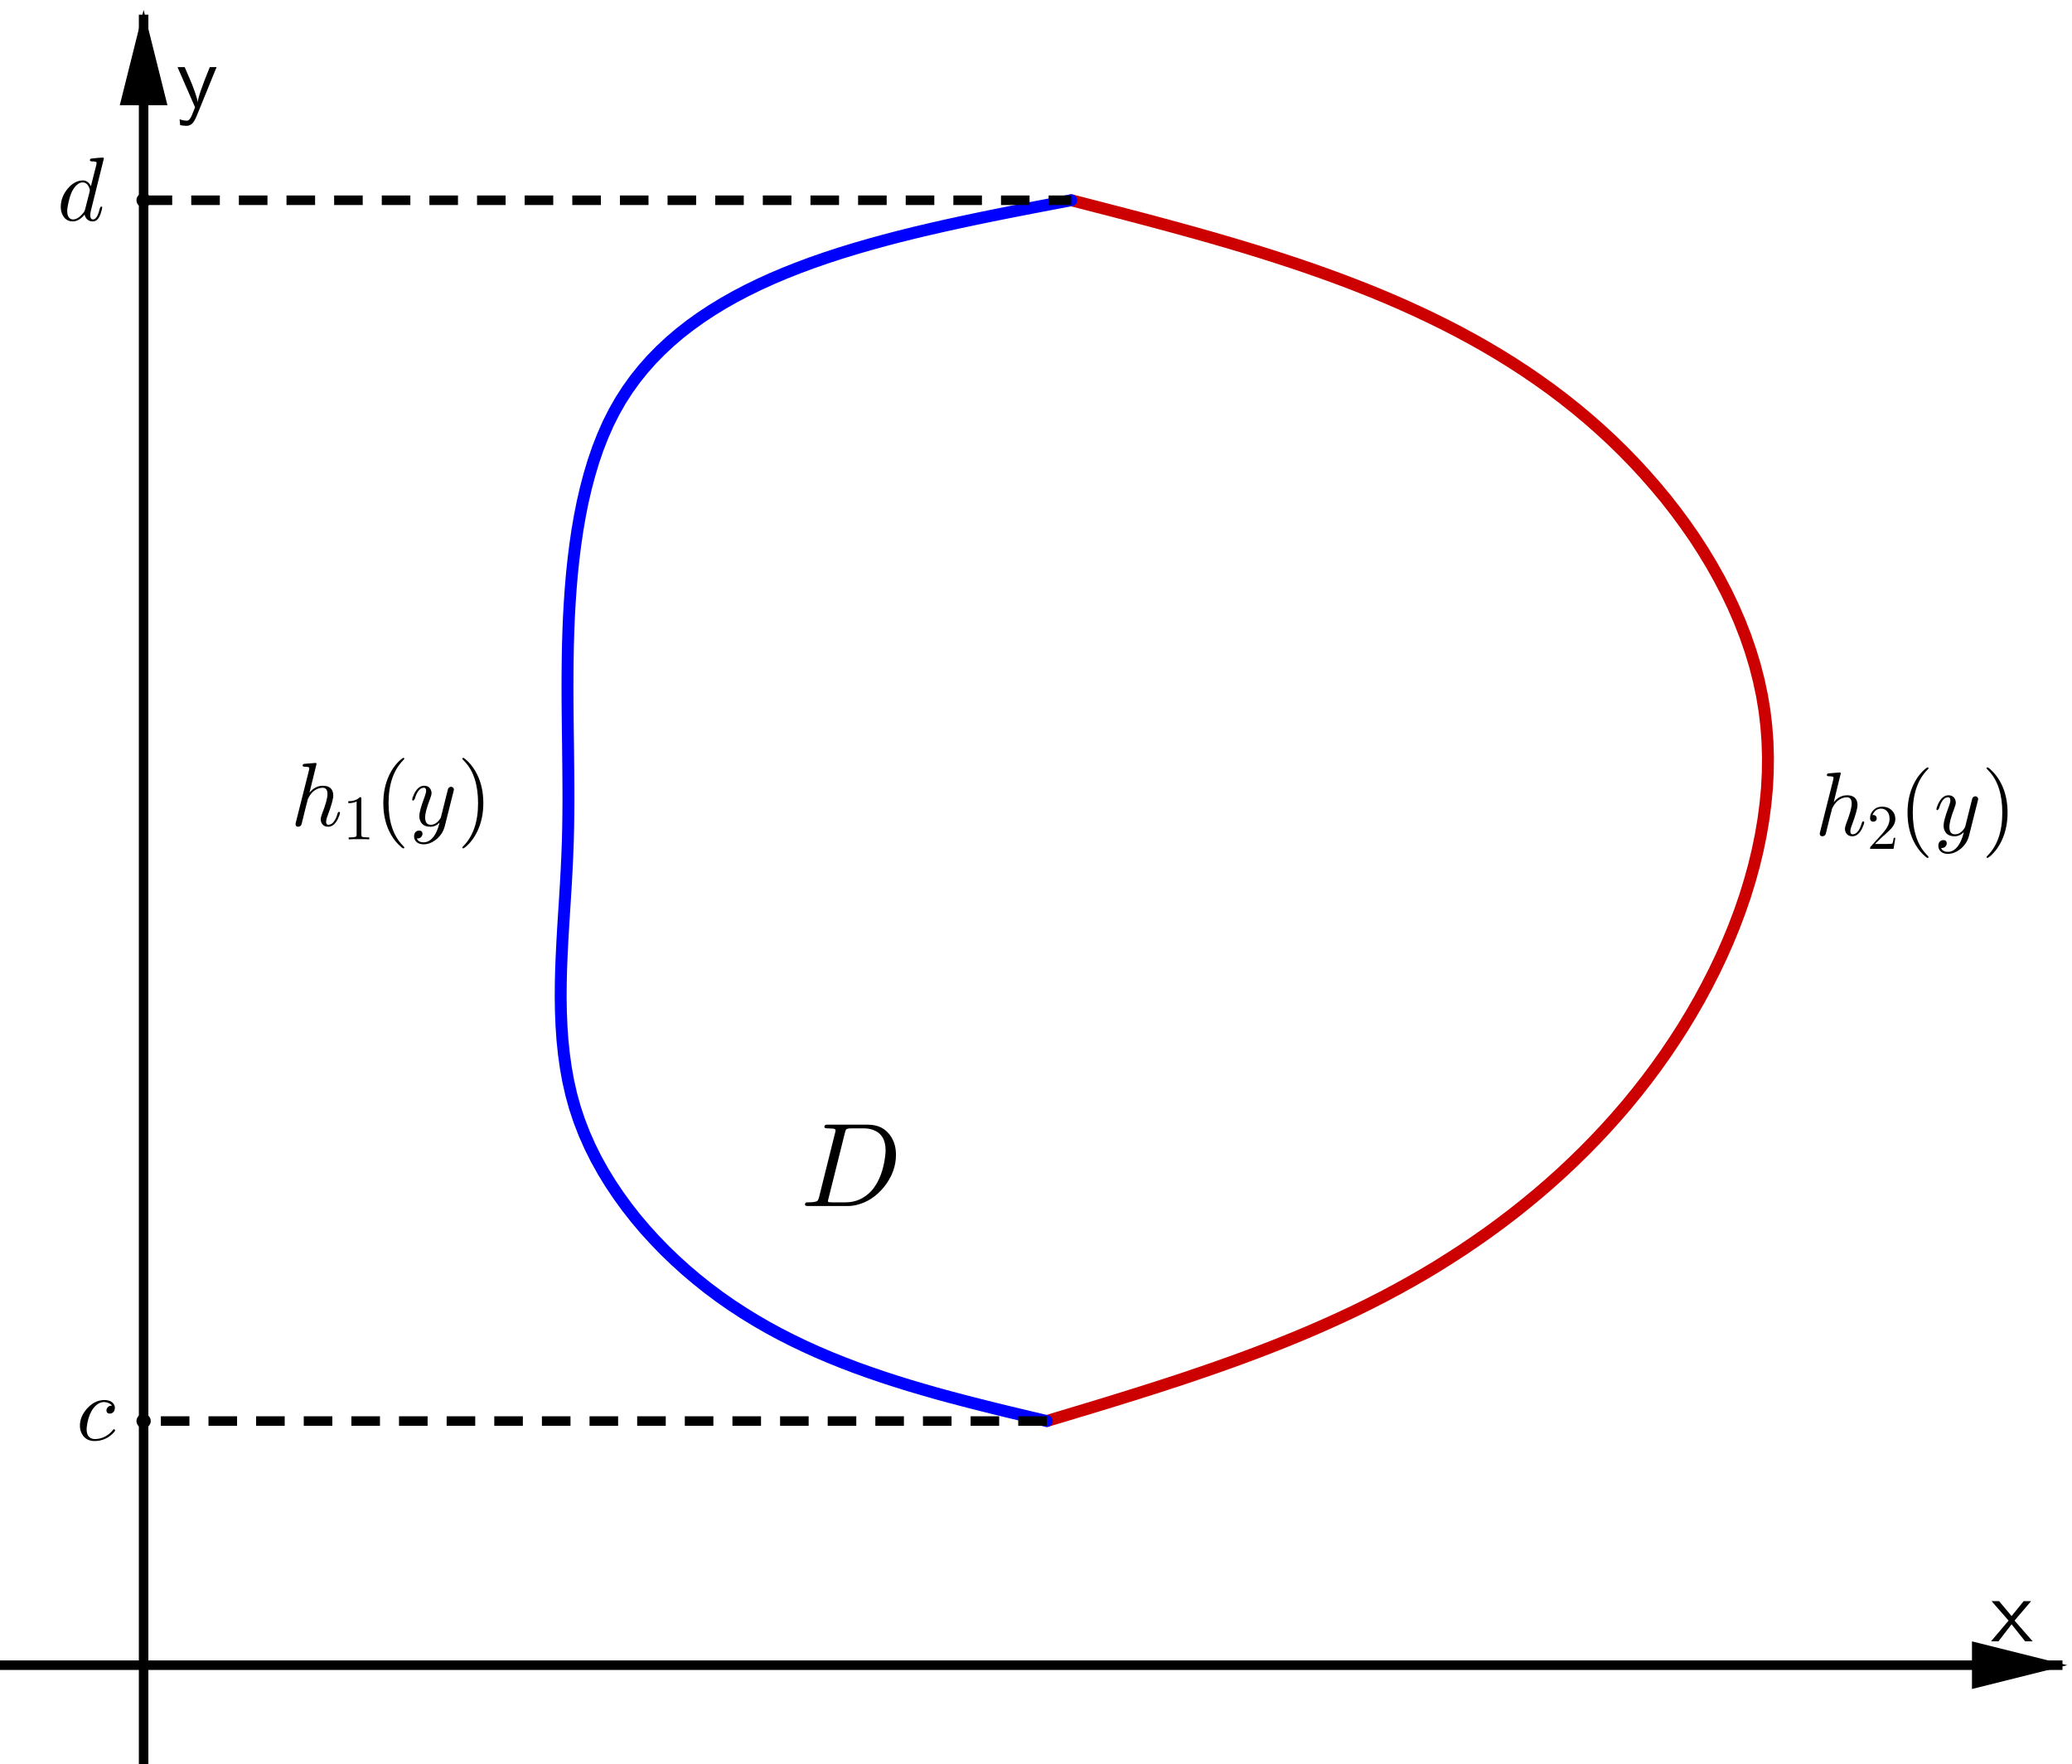
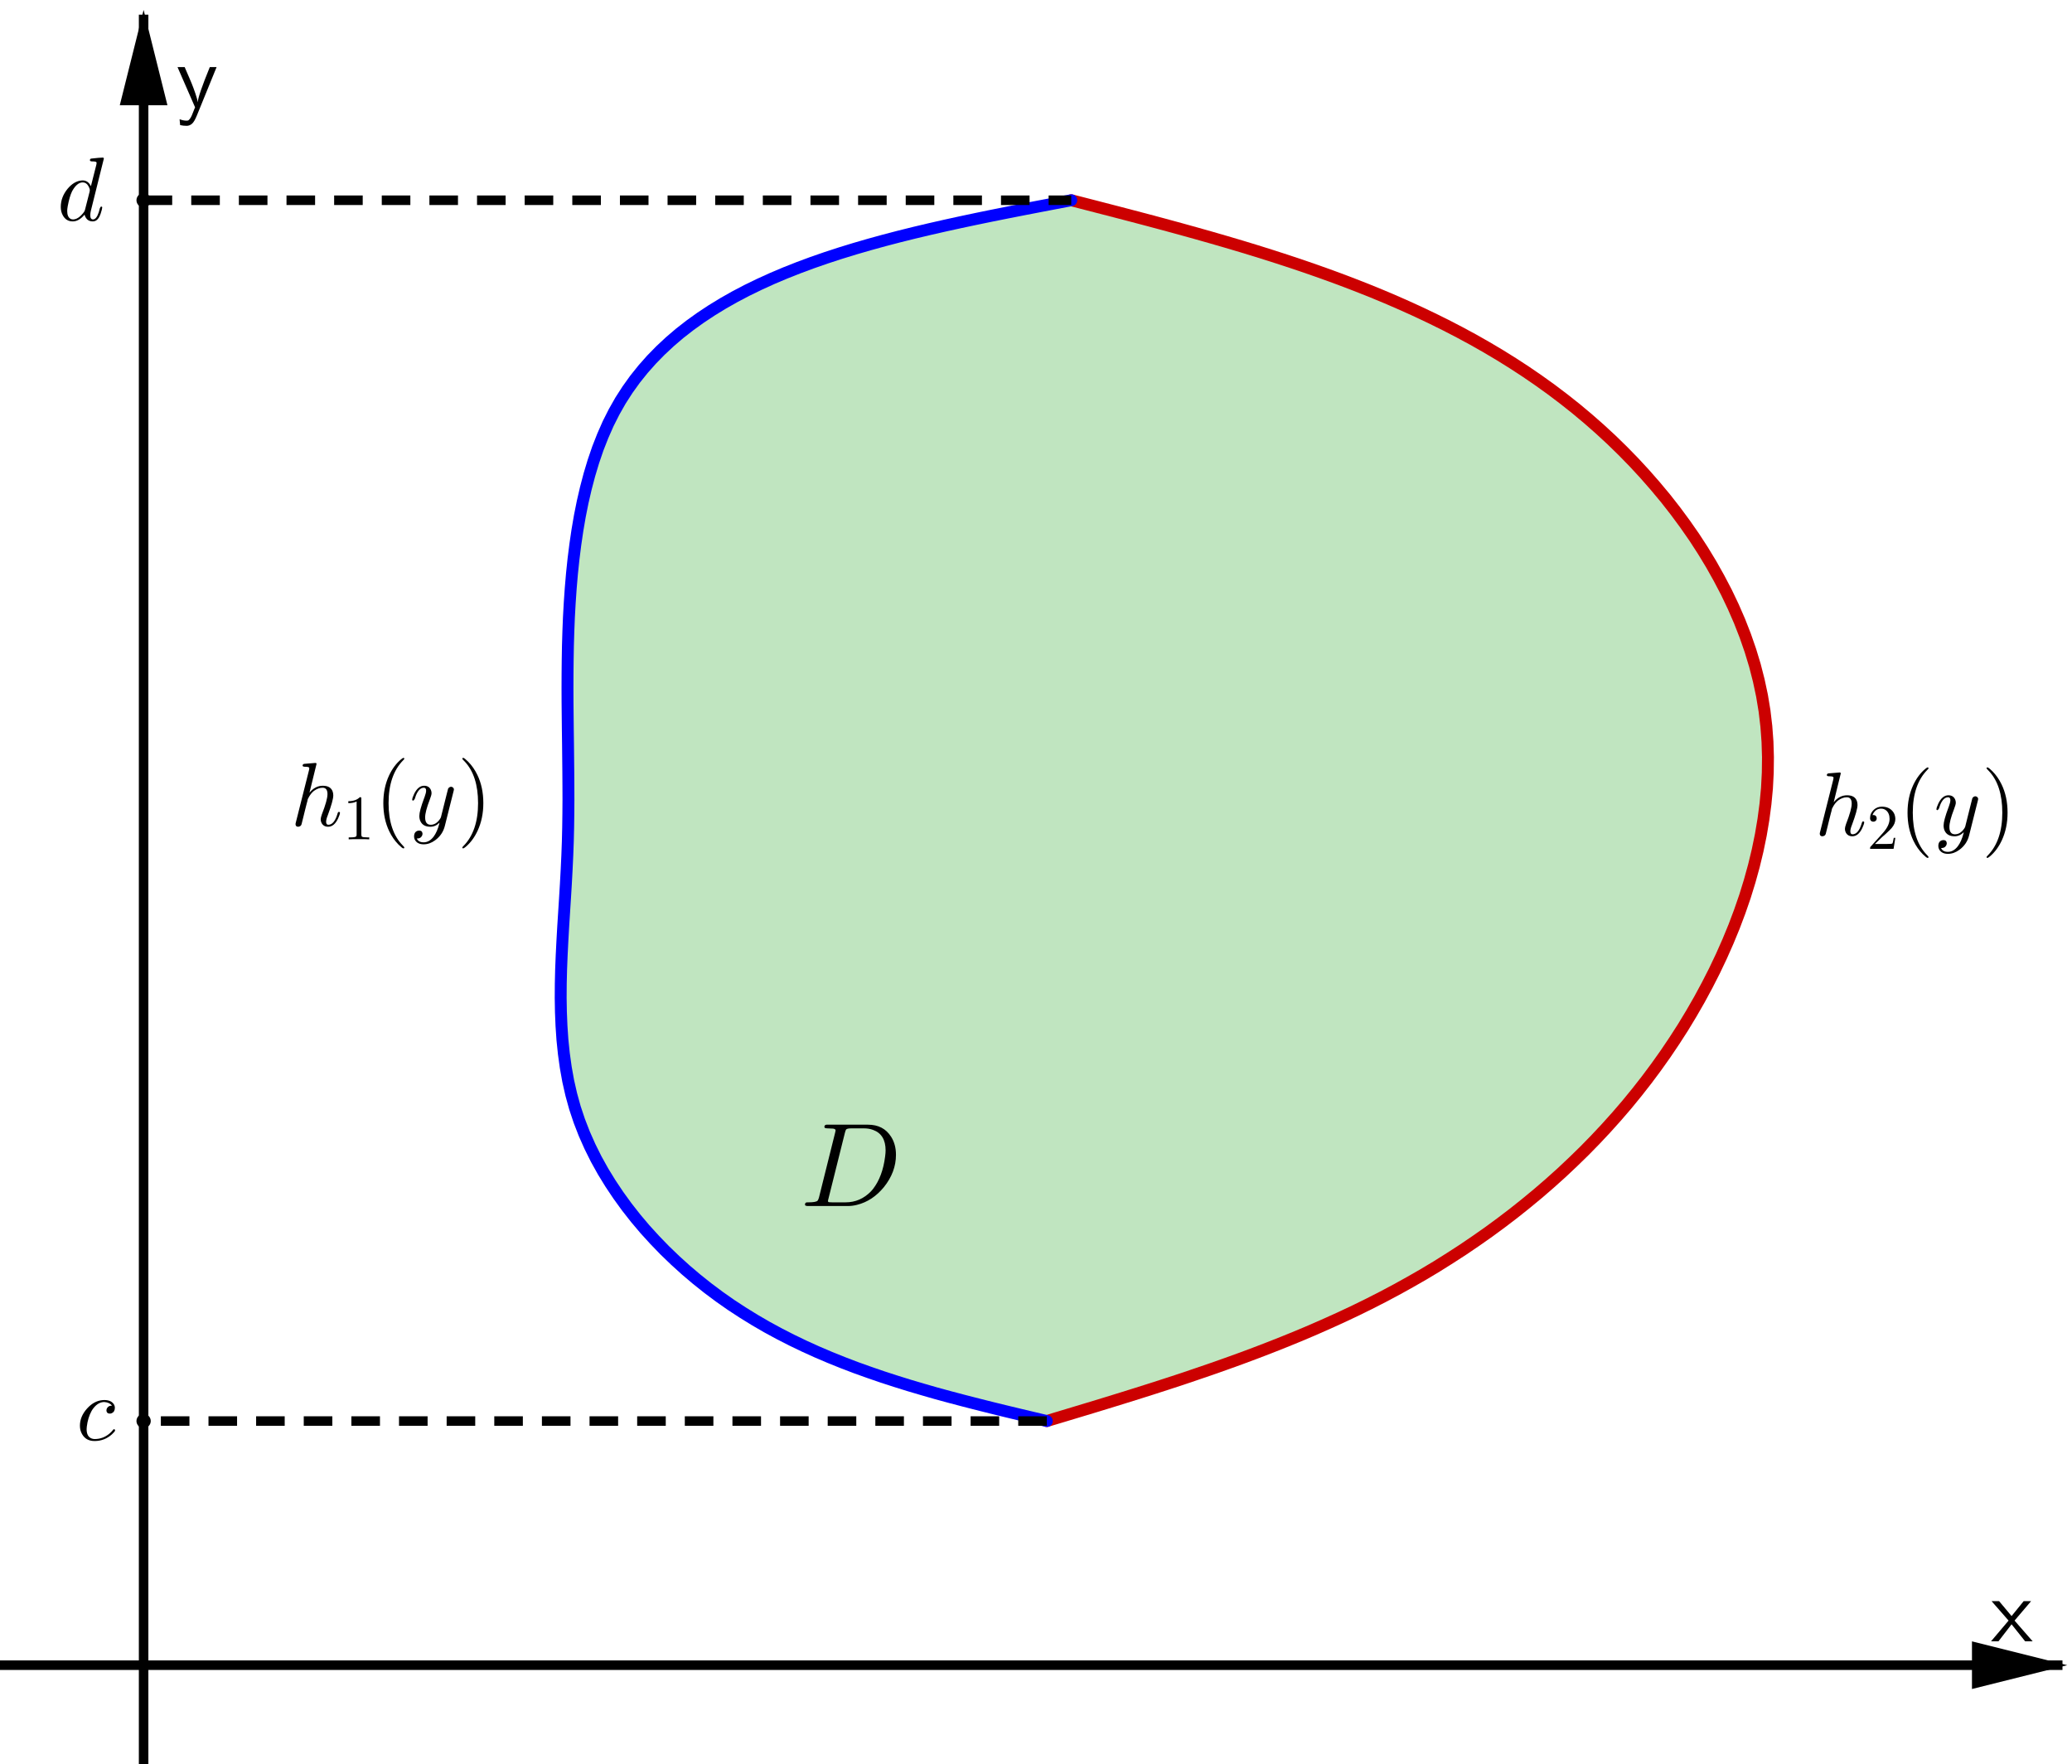
<svg xmlns="http://www.w3.org/2000/svg" version="1.1" baseProfile="full" width="8.507cm" height="7.239cm" viewBox="0 0 435 370">
  <g stroke-linejoin="miter" stroke-dashoffset="0" stroke-dasharray="none" stroke-width="1" stroke-miterlimit="10.000" stroke-linecap="square">
-     <clipPath id="clip2dcf77c3-99ee-47f6-be8d-6fdfef09f235">
+     <clipPath id="clip84303cb7-81ef-4523-a3ce-bc22c5d31ff9">
      <path d="M 0 0 L 0 371.00 L 436.00 371.00 L 436.00 0 z" />
    </clipPath>
    <g clip-path="url(#clip1)">
      <g stroke-width="2" stroke-linecap="butt" fill="none" stroke-opacity="1" stroke="#000000">
        <path d="M 30.150 3 L 30.150 371.00" />
      </g>
    </g>
-     <clipPath id="clipf48a340c-bae6-4c22-9db7-34eea12bd743">
+     <clipPath id="clipc8b247b2-fa62-4ac0-8981-412f115b535b">
      <path d="M 0 0 L 0 371.00 L 436.00 371.00 L 436.00 0 z" />
    </clipPath>
    <g clip-path="url(#clip2)">
      <g fill-opacity="1" fill-rule="evenodd" stroke="none" fill="#000000">
        <path d="M 30.150 2 L 25.150 22.000 L 35.150 22.000" />
      </g>
    </g>
    <g transform="matrix(.19, 0, 0, .19, 418.00, 344.44)">
-       <clipPath id="clip12e3d4fe-e3cd-4b8d-b693-1b4dd7114df3">
+       <clipPath id="clip83bf93f9-33b7-4fdf-a85a-b4e37988ead8">
        <path d="M -2200.0 -1812.8 L -2200.0 139.81 L 94.737 139.81 L 94.737 -1812.8 z" />
      </clipPath>
      <g clip-path="url(#clip3)">
        <g fill-opacity="1" fill-rule="nonzero" stroke="none" fill="#000000">
          <path d="M 26.000 -22.906 L 46.000 -0 L 37.703 -0 L 22.703 -18.797 L 8.203 -0 L 0 -0 L 19.406 -22.906 L .594 -44.406 L 8.906 -44.406 L 22.703 -27.906 L 36.094 -44.406 L 44.297 -44.406 L 26.000 -22.906 z" />
        </g>
      </g>
    </g>
-     <clipPath id="clip03f89084-bd2f-4be3-8756-63356dae1b71">
+     <clipPath id="clip2ea652cb-2fb2-4570-a3fe-102abda8ea1d">
      <path d="M 0 0 L 0 371.00 L 436.00 371.00 L 436.00 0 z" />
    </clipPath>
    <g clip-path="url(#clip4)">
      <g stroke-width="2" stroke-linecap="butt" fill="none" stroke-opacity="1" stroke="#000000">
        <path d="M 0 349.45 L 433.00 349.45" />
      </g>
    </g>
-     <clipPath id="clipb0a1666d-ed6b-4463-9908-e0f2d0ab9cc5">
+     <clipPath id="clipc6f35bb7-49bf-45d3-81df-1c49b0f6bf21">
      <path d="M 0 0 L 0 371.00 L 436.00 371.00 L 436.00 0 z" />
    </clipPath>
    <g clip-path="url(#clip5)">
      <g fill-opacity="1" fill-rule="evenodd" stroke="none" fill="#000000">
        <path d="M 434.00 349.45 L 414.00 344.45 L 414.00 354.45" />
      </g>
    </g>
    <g transform="matrix(.19, 0, 0, .19, 37.000, 22.436)">
-       <clipPath id="clipab542c1b-9332-437f-a66d-be9415484c26">
+       <clipPath id="clip9b072fb3-18d7-40a1-8098-4aa2e9fc366d">
        <path d="M -194.74 -118.08 L -194.74 1834.5 L 2100.0 1834.5 L 2100.0 -118.08 z" />
      </clipPath>
      <g clip-path="url(#clip6)">
        <g fill-opacity="1" fill-rule="nonzero" stroke="none" fill="#000000">
          <path d="M 44.594 -44.406 L 22.797 9.094 Q 20.000 16.000 17.352 18.250 Q 14.703 20.500 11.500 20.500 Q 7.797 20.500 4.297 19.703 L 3.703 13.203 Q 7.703 14.797 11.500 14.797 Q 12.500 14.797 13.102 14.602 Q 13.703 14.406 14.852 13.055 Q 16.000 11.703 17.203 9 Q 18.094 7 20.797 -0 L 1.406 -44.406 L 9.297 -44.406 L 14.703 -31.906 Q 15.500 -30.094 17.148 -26.094 Q 18.797 -22.094 21.102 -15.398 Q 23.406 -8.703 23.703 -5.703 L 23.797 -5.703 Q 24.094 -12.594 37.094 -44.406 L 44.594 -44.406 z" />
        </g>
      </g>
    </g>
    <g id="misc">
</g>
    <g id="layer0">
-       <clipPath id="clip43df3b6e-c5d7-47ea-9bcd-3c8c19ebdb12">
+       <clipPath id="clip8a6ac76c-3138-4179-a1df-608175cfe1ef">
        <path d="M 0 0 L 0 371.00 L 436.00 371.00 L 436.00 0 z" />
      </clipPath>
      <g clip-path="url(#clip7)">
+         <g fill-opacity=".247" fill-rule="evenodd" stroke="none" fill="#009900">
+           <path d="M 219.77 298.20 L 219.77 298.20 L 239.91 292.04 L 259.79 285.34 L 279.15 277.53 L 297.71 268.07 L 315.19 256.56 L 331.19 242.91 L 345.30 227.10 L 357.11 209.13 L 365.91 189.36 L 370.65 168.65 L 370.25 147.86 L 364.15 127.85 L 353.37 109.37 L 339.25 93.147 L 323.03 79.786 L 305.26 69.058 L 286.25 60.437 L 266.32 53.397 L 245.76 47.410 L 224.90 41.950 L 224.90 41.950 L 224.90 41.950 L 203.60 46.145 L 183.13 51.064 L 164.33 57.434 L 148.00 65.977 L 135.00 77.421 L 126.12 92.459 L 121.32 110.65 L 119.41 130.08 L 119.17 149.08 L 119.34 167.75 L 118.73 186.65 L 117.74 205.80 L 118.87 224.55 L 124.63 242.18 L 135.40 257.94 L 149.59 271.05 L 165.69 280.96 L 183.03 288.19 L 201.20 293.64 L 219.77 298.20 L 219.77 298.20 z" />
+         </g>
+       </g>
+       <clipPath id="clip15f6761e-6d87-44bc-9673-9115da42b7dd">
+         <path d="M 0 0 L 0 371.00 L 436.00 371.00 L 436.00 0 z" />
+       </clipPath>
+       <g clip-path="url(#clip8)">
        <g fill-opacity="1" fill-rule="nonzero" stroke="none" fill="#000000">
          <path d="M 31.150 41.950 C 31.150 42.502 30.702 42.950 30.150 42.950 C 29.598 42.950 29.150 42.502 29.150 41.950 C 29.150 41.398 29.598 40.950 30.150 40.950 C 30.702 40.950 31.150 41.398 31.150 41.950 z" />
        </g>
      </g>
-       <clipPath id="clipfe1ab588-69fb-47c4-be3d-5d78e5acf45d">
-         <path d="M 0 0 L 0 371.00 L 436.00 371.00 L 436.00 0 z" />
-       </clipPath>
-       <g clip-path="url(#clip8)">
+       <clipPath id="clip9358c988-7d14-4572-9d7a-b86b32adb3bf">
+         <path d="M 0 0 L 0 371.00 L 436.00 371.00 L 436.00 0 z" />
+       </clipPath>
+       <g clip-path="url(#clip9)">
        <g stroke-linejoin="round" stroke-linecap="round" fill="none" stroke-opacity="1" stroke="#000000">
          <path d="M 31.150 41.950 C 31.150 42.502 30.702 42.950 30.150 42.950 C 29.598 42.950 29.150 42.502 29.150 41.950 C 29.150 41.398 29.598 40.950 30.150 40.950 C 30.702 40.950 31.150 41.398 31.150 41.950 z" />
        </g>
      </g>
      <g transform="matrix(.19, 0, 0, .19, 12.000, 46.186)">
-         <clipPath id="clip6425a5e0-3f93-4b17-8638-827b1ffefca8">
+         <clipPath id="clipcff2821f-a141-4824-bc6d-e8c79d6b6d1c">
          <path d="M -63.158 -243.08 L -63.158 1709.5 L 2231.6 1709.5 L 2231.6 -243.08 z" />
        </clipPath>
-         <g clip-path="url(#clip9)">
+         <g clip-path="url(#clip10)">
          <g fill-opacity="1" fill-rule="nonzero" stroke="none" fill="#000000">
            <path d="M 51.594 -68.297 L 37.203 -10.500 Q 36.594 -8 36.594 -5.703 Q 36.594 -1.094 39.594 -1.094 Q 43.406 -1.094 46.000 -9.094 Q 46.500 -10.797 47.203 -13.500 Q 48.000 -15.203 48.594 -15.297 Q 49.797 -15.297 49.797 -14.297 Q 49.797 -12.797 48.000 -7.297 Q 47.406 -5.594 46.797 -4.406 Q 44.000 1.094 39.406 1.094 Q 33.797 1.094 31.297 -3.703 Q 30.594 -4.906 30.297 -6.406 Q 24.000 1.094 17.297 1.094 Q 9.797 1.094 6.203 -5.703 Q 4 -9.703 4 -14.906 Q 4 -25.703 11.500 -34.906 Q 18.500 -43.297 26.703 -44.094 Q 27.406 -44.203 28.094 -44.203 Q 34.203 -44.203 37.297 -37.797 L 43.297 -61.500 L 43.594 -63.500 Q 43.594 -64.594 42.203 -64.906 Q 41.000 -65.203 38.594 -65.203 Q 36.406 -65.203 36.203 -66.406 Q 36.203 -68.094 37.594 -68.297 Q 47.000 -69.406 50.297 -69.406 Q 51.594 -69.406 51.594 -68.297 z M 30.797 -11.906 L 30.797 -11.906 L 35.797 -31.500 Q 36.094 -33.000 36.094 -33.203 Q 36.094 -35.297 34.297 -38.297 Q 32.094 -42.000 28.203 -42.000 Q 23.000 -42.000 18.297 -35.203 Q 17.406 -33.906 16.594 -32.406 Q 13.703 -26.594 11.703 -15.906 Q 11.094 -12.500 11.094 -10.500 Q 11.094 -3.703 14.906 -1.703 Q 16.000 -1.094 17.500 -1.094 Q 23.094 -1.094 28.797 -8.203 Q 30.203 -9.797 30.703 -11.500 L 30.703 -11.594 Q 30.797 -11.797 30.797 -11.906 z" />
          </g>
        </g>
      </g>
-       <clipPath id="clipff371758-08bd-4ff9-bac2-89e99aba4510">
-         <path d="M 0 0 L 0 371.00 L 436.00 371.00 L 436.00 0 z" />
-       </clipPath>
-       <g clip-path="url(#clip10)">
+       <clipPath id="clip85ec970c-8569-4b40-af7b-d1850f3d9547">
+         <path d="M 0 0 L 0 371.00 L 436.00 371.00 L 436.00 0 z" />
+       </clipPath>
+       <g clip-path="url(#clip11)">
        <g fill-opacity="1" fill-rule="nonzero" stroke="none" fill="#000000">
          <path d="M 31.150 298.20 C 31.150 298.75 30.702 299.20 30.150 299.20 C 29.598 299.20 29.150 298.75 29.150 298.20 C 29.150 297.65 29.598 297.20 30.150 297.20 C 30.702 297.20 31.150 297.65 31.150 298.20 z" />
        </g>
      </g>
-       <clipPath id="clip8b9ee47f-5571-48ee-9ed9-34be7ed06fc7">
-         <path d="M 0 0 L 0 371.00 L 436.00 371.00 L 436.00 0 z" />
-       </clipPath>
-       <g clip-path="url(#clip11)">
+       <clipPath id="clip9a7d5d91-10b4-4c24-a533-2822f1590943">
+         <path d="M 0 0 L 0 371.00 L 436.00 371.00 L 436.00 0 z" />
+       </clipPath>
+       <g clip-path="url(#clip12)">
        <g stroke-linejoin="round" stroke-linecap="round" fill="none" stroke-opacity="1" stroke="#000000">
          <path d="M 31.150 298.20 C 31.150 298.75 30.702 299.20 30.150 299.20 C 29.598 299.20 29.150 298.75 29.150 298.20 C 29.150 297.65 29.598 297.20 30.150 297.20 C 30.702 297.20 31.150 297.65 31.150 298.20 z" />
        </g>
      </g>
      <g transform="matrix(.19, 0, 0, .19, 16.000, 302.19)">
-         <clipPath id="clipab6eff4f-3764-48f7-a915-884b9fa803ca">
+         <clipPath id="clip91ff6bb2-c334-4721-a6a3-c7fe479fc458">
          <path d="M -84.211 -1590.5 L -84.211 362.16 L 2210.5 362.16 L 2210.5 -1590.5 z" />
        </clipPath>
-         <g clip-path="url(#clip12)">
+         <g clip-path="url(#clip13)">
          <g fill-opacity="1" fill-rule="nonzero" stroke="none" fill="#000000">
            <path d="M 39.594 -38.000 L 39.594 -38.000 Q 36.797 -41.594 31.000 -42.000 Q 24.500 -42.000 19.203 -35.406 Q 17.906 -33.797 16.906 -32.000 Q 12.906 -24.703 11.703 -14.797 Q 11.500 -13.203 11.500 -12.000 Q 11.500 -3.797 17.094 -1.703 Q 18.500 -1.094 20.500 -1.094 Q 29.500 -1.094 36.703 -7.094 Q 38.797 -8.797 40.500 -11.000 Q 41.203 -12.000 41.797 -12.000 Q 42.703 -12.000 43.000 -10.703 Q 43.000 -9.594 39.594 -6.406 Q 31.297 1.094 20.297 1.094 Q 10.797 1.094 6.5 -6.5 Q 4.094 -10.594 4.094 -15.797 Q 4.094 -26.000 11.906 -34.703 Q 19.594 -43.297 29.094 -44.094 Q 30.000 -44.203 30.906 -44.203 Q 38.594 -44.203 41.594 -39.500 Q 42.703 -37.703 42.703 -35.594 Q 42.703 -31.203 39.203 -29.594 Q 38.203 -29.203 37.094 -29.203 Q 34.094 -29.203 33.500 -31.797 Q 33.406 -32.203 33.406 -32.703 Q 33.406 -34.906 35.203 -36.594 Q 36.594 -38.000 39.594 -38.000 z" />
          </g>
        </g>
      </g>
    </g>
    <g id="layer2">
-       <clipPath id="clipbf44c418-8a69-4760-9093-a5813a5cbddb">
-         <path d="M 0 0 L 0 371.00 L 436.00 371.00 L 436.00 0 z" />
-       </clipPath>
-       <g clip-path="url(#clip13)">
+       <clipPath id="clip93c8ba2f-0f07-44fb-b779-d2c1203abd8a">
+         <path d="M 0 0 L 0 371.00 L 436.00 371.00 L 436.00 0 z" />
+       </clipPath>
+       <g clip-path="url(#clip14)">
        <g stroke-linejoin="round" stroke-width="2.5" stroke-linecap="round" fill="none" stroke-opacity="1" stroke="#cc0000">
          <path d="M 224.90 41.950 L 228.17 42.790 L 231.43 43.632 L 234.70 44.477 L 237.96 45.329 L 241.22 46.189 L 244.47 47.059 L 247.71 47.941 L 250.94 48.837 L 254.17 49.749 L 257.38 50.679 L 260.59 51.629 L 263.78 52.602 L 266.95 53.598 L 270.11 54.621 L 273.26 55.672 L 276.38 56.752 L 279.49 57.865 L 282.58 59.013 L 285.64 60.196 L 288.69 61.418 L 291.71 62.679 L 294.70 63.983 L 297.67 65.331 L 300.61 66.726 L 303.53 68.168 L 306.41 69.661 L 309.27 71.206 L 312.09 72.806 L 314.88 74.461 L 317.63 76.175 L 320.35 77.949 L 323.03 79.786 L 325.68 81.687 L 328.28 83.654 L 330.85 85.689 L 333.37 87.795 L 335.85 89.973 L 338.29 92.225 L 340.68 94.552 L 343.02 96.950 L 345.30 99.416 L 347.52 101.95 L 349.68 104.54 L 351.76 107.20 L 353.76 109.91 L 355.69 112.68 L 357.52 115.50 L 359.26 118.37 L 360.90 121.29 L 362.45 124.25 L 363.88 127.25 L 365.20 130.28 L 366.40 133.35 L 367.48 136.46 L 368.43 139.59 L 369.24 142.75 L 369.92 145.94 L 370.45 149.15 L 370.83 152.37 L 371.07 155.61 L 371.17 158.86 L 371.13 162.12 L 370.96 165.38 L 370.65 168.65 L 370.22 171.91 L 369.67 175.17 L 369.00 178.42 L 368.22 181.66 L 367.33 184.88 L 366.34 188.09 L 365.24 191.27 L 364.05 194.43 L 362.76 197.56 L 361.39 200.65 L 359.93 203.72 L 358.39 206.74 L 356.78 209.72 L 355.09 212.66 L 353.34 215.55 L 351.52 218.38 L 349.64 221.17 L 347.70 223.90 L 345.71 226.57 L 343.65 229.20 L 341.55 231.77 L 339.39 234.28 L 337.17 236.75 L 334.91 239.16 L 332.60 241.52 L 330.24 243.82 L 327.84 246.08 L 325.39 248.28 L 322.90 250.43 L 320.37 252.52 L 317.80 254.57 L 315.19 256.56 L 312.55 258.50 L 309.87 260.38 L 307.16 262.22 L 304.41 264.00 L 301.64 265.74 L 298.84 267.42 L 296.01 269.04 L 293.16 270.62 L 290.28 272.15 L 287.38 273.63 L 284.46 275.06 L 281.51 276.45 L 278.55 277.79 L 275.57 279.10 L 272.57 280.37 L 269.55 281.60 L 266.52 282.80 L 263.47 283.97 L 260.41 285.11 L 257.33 286.22 L 254.24 287.31 L 251.14 288.37 L 248.04 289.42 L 244.92 290.44 L 241.79 291.45 L 238.66 292.44 L 235.52 293.42 L 232.38 294.39 L 229.23 295.35 L 226.08 296.30 L 222.93 297.25 L 219.77 298.20" />
        </g>
      </g>
-       <clipPath id="clip0975a2dc-7310-4ade-a887-ce7184d4a990">
-         <path d="M 0 0 L 0 371.00 L 436.00 371.00 L 436.00 0 z" />
-       </clipPath>
-       <g clip-path="url(#clip14)">
+       <clipPath id="clip27925785-aac4-46b3-a932-00d4b1c9c6b3">
+         <path d="M 0 0 L 0 371.00 L 436.00 371.00 L 436.00 0 z" />
+       </clipPath>
+       <g clip-path="url(#clip15)">
        <g stroke-linejoin="round" stroke-width="2.5" stroke-linecap="round" fill="none" stroke-opacity="1" stroke="#0000ff">
          <path d="M 219.77 298.20 L 216.86 297.51 L 213.95 296.82 L 211.04 296.12 L 208.14 295.41 L 205.24 294.68 L 202.35 293.94 L 199.47 293.18 L 196.60 292.40 L 193.75 291.58 L 190.90 290.74 L 188.08 289.86 L 185.27 288.95 L 182.48 287.99 L 179.71 287.00 L 176.96 285.95 L 174.23 284.85 L 171.53 283.70 L 168.86 282.49 L 166.22 281.22 L 163.60 279.88 L 161.02 278.48 L 158.47 277.00 L 155.96 275.45 L 153.48 273.83 L 151.04 272.12 L 148.63 270.32 L 146.28 268.45 L 143.97 266.49 L 141.73 264.46 L 139.55 262.36 L 137.44 260.18 L 135.40 257.94 L 133.45 255.63 L 131.59 253.26 L 129.83 250.83 L 128.17 248.35 L 126.61 245.81 L 125.17 243.22 L 123.86 240.59 L 122.67 237.91 L 121.62 235.20 L 120.70 232.44 L 119.93 229.65 L 119.29 226.83 L 118.78 223.98 L 118.38 221.10 L 118.08 218.20 L 117.88 215.27 L 117.76 212.33 L 117.71 209.37 L 117.73 206.40 L 117.80 203.42 L 117.92 200.43 L 118.07 197.43 L 118.24 194.43 L 118.43 191.44 L 118.62 188.44 L 118.80 185.46 L 118.96 182.48 L 119.10 179.51 L 119.21 176.55 L 119.28 173.61 L 119.32 170.68 L 119.34 167.75 L 119.33 164.83 L 119.31 161.92 L 119.28 159.01 L 119.25 156.09 L 119.21 153.17 L 119.18 150.25 L 119.15 147.32 L 119.14 144.38 L 119.15 141.43 L 119.18 138.47 L 119.23 135.49 L 119.32 132.49 L 119.44 129.47 L 119.61 126.43 L 119.82 123.39 L 120.08 120.34 L 120.40 117.29 L 120.78 114.26 L 121.22 111.25 L 121.73 108.27 L 122.32 105.32 L 122.99 102.42 L 123.74 99.572 L 124.58 96.781 L 125.51 94.058 L 126.55 91.409 L 127.68 88.843 L 128.93 86.367 L 130.28 83.988 L 131.75 81.706 L 133.32 79.518 L 135.00 77.421 L 136.78 75.412 L 138.66 73.489 L 140.63 71.650 L 142.69 69.890 L 144.85 68.208 L 147.09 66.600 L 149.41 65.065 L 151.81 63.598 L 154.28 62.198 L 156.83 60.861 L 159.45 59.586 L 162.13 58.368 L 164.88 57.205 L 167.69 56.096 L 170.55 55.036 L 173.47 54.023 L 176.44 53.054 L 179.46 52.126 L 182.52 51.238 L 185.62 50.385 L 188.76 49.565 L 191.93 48.776 L 195.14 48.015 L 198.38 47.278 L 201.64 46.564 L 204.92 45.869 L 208.22 45.190 L 211.54 44.526 L 214.87 43.872 L 218.21 43.227 L 221.55 42.587 L 224.90 41.950" />
        </g>
      </g>
-       <clipPath id="clip28ab612b-fd20-48a7-8564-aa743908ffa8">
-         <path d="M 0 0 L 0 371.00 L 436.00 371.00 L 436.00 0 z" />
-       </clipPath>
-       <g clip-path="url(#clip15)">
+       <clipPath id="clip0e6ca12b-89b7-4782-b6e8-23011094f49a">
+         <path d="M 0 0 L 0 371.00 L 436.00 371.00 L 436.00 0 z" />
+       </clipPath>
+       <g clip-path="url(#clip16)">
        <g stroke-linejoin="round" stroke-dasharray="6,4" stroke-width="2" stroke-linecap="butt" fill="none" stroke-opacity="1" stroke="#000000">
          <path d="M 30.150 41.950 L 224.90 41.950" />
        </g>
      </g>
-       <clipPath id="clip7fddf317-3b77-4d2f-aec7-60792b7ef0b3">
-         <path d="M 0 0 L 0 371.00 L 436.00 371.00 L 436.00 0 z" />
-       </clipPath>
-       <g clip-path="url(#clip16)">
+       <clipPath id="clip89d1b0d5-21e0-4bdc-8171-b8b3dddb428c">
+         <path d="M 0 0 L 0 371.00 L 436.00 371.00 L 436.00 0 z" />
+       </clipPath>
+       <g clip-path="url(#clip17)">
        <g stroke-linejoin="round" stroke-dasharray="6,4" stroke-width="2" stroke-linecap="butt" fill="none" stroke-opacity="1" stroke="#000000">
          <path d="M 219.77 298.20 L 30.150 298.20" />
        </g>
      </g>
      <g transform="matrix(.19, 0, 0, .19, 381.00, 175.25)">
-         <clipPath id="clip666798a5-6798-4205-af2f-8c0acb4adc32">
+         <clipPath id="clip83df92bd-5a3b-47c1-a9c6-4387029c6776">
          <path d="M -2005.3 -922.37 L -2005.3 1030.3 L 289.47 1030.3 L 289.47 -922.37 z" />
        </clipPath>
-         <g clip-path="url(#clip17)">
+         <g clip-path="url(#clip18)">
          <g fill-opacity="1" fill-rule="nonzero" stroke="none" fill="#000000">
            <path d="M 28.703 -68.297 L 20.906 -36.500 Q 27.094 -44.203 35.703 -44.203 Q 44.594 -44.203 46.703 -37.297 L 46.703 -37.203 Q 47.203 -35.500 47.203 -33.500 Q 47.203 -27.906 41.094 -11.500 Q 39.297 -7.094 39.297 -4.406 Q 39.297 -1.094 41.703 -1.094 Q 47.906 -1.094 51.500 -12.094 L 51.906 -13.500 Q 52.406 -15.094 52.906 -15.203 L 52.906 -15.297 L 53.406 -15.297 Q 54.594 -15.297 54.594 -14.297 Q 54.594 -12.594 52.500 -8 Q 48.203 1.094 41.500 1.094 Q 36.406 1.094 34.203 -3.203 Q 33.297 -5 33.297 -7.094 Q 33.297 -8.906 34.594 -12.594 Q 40.797 -28.406 40.797 -35.000 Q 40.797 -42.000 35.406 -42.000 Q 30.594 -42.000 25.797 -38.500 Q 22.094 -35.594 19.297 -29.906 L 19.000 -29.297 Q 18.594 -26.906 17.906 -24.797 Q 17.406 -22.500 16.203 -18.094 L 14.000 -9.094 L 12.094 -1.5 Q 11.406 .594 9 1 Q 8.703 1.094 8.406 1.094 Q 6 1.094 5.594 -1 Q 5.5 -1.406 5.5 -1.703 Q 5.5 -2.5 5.906 -3.906 L 20.406 -61.500 L 20.703 -63.500 Q 20.703 -64.594 19.297 -64.906 L 19.297 -64.906 Q 18.094 -65.203 15.703 -65.203 Q 13.500 -65.203 13.297 -66.406 Q 13.297 -68.094 15.203 -68.406 L 27.406 -69.406 Q 28.703 -69.406 28.703 -68.297 z" />
          </g>
        </g>
      </g>
      <g transform="matrix(.133, 0, 0, .133, 391.94, 178.10)">
-         <clipPath id="clip214b249a-b500-4aa0-9253-ea86abf124ab">
+         <clipPath id="clip85ae6157-e614-4c73-a0a1-ed04f7f0bcd2">
          <path d="M -2946.9 -1339.1 L -2946.9 1450.4 L 331.25 1450.4 L 331.25 -1339.1 z" />
        </clipPath>
-         <g clip-path="url(#clip18)">
+         <g clip-path="url(#clip19)">
          <g fill-opacity="1" fill-rule="nonzero" stroke="none" fill="#000000">
            <path d="M 44.906 -17.406 L 44.906 -17.406 L 42.094 -0 L 5 -0 Q 5 -2.5 5.594 -3.203 L 6.094 -3.703 L 25.297 -25.094 Q 35.797 -36.906 35.797 -47.203 Q 35.797 -56.094 30.406 -60.703 L 30.297 -60.797 L 30.203 -60.797 Q 27.000 -63.500 22.406 -63.500 Q 15.203 -63.500 10.906 -57.297 Q 9.703 -55.500 8.906 -53.297 Q 9.203 -53.406 10.203 -53.406 Q 14.203 -53.406 15.297 -49.797 L 15.297 -49.703 Q 15.500 -49.000 15.500 -48.203 Q 15.500 -44.203 11.703 -43.094 Q 10.906 -42.906 10.297 -42.906 Q 6.594 -42.906 5.406 -46.000 Q 5 -47.094 5 -48.500 Q 5 -56.203 10.906 -61.703 Q 16.203 -66.594 23.703 -66.594 Q 34.703 -66.594 40.797 -59.203 Q 44.297 -54.906 44.797 -49.000 Q 44.906 -48.094 44.906 -47.203 Q 44.906 -39.906 39.406 -33.297 Q 36.500 -29.906 30.406 -24.297 L 24.297 -18.906 L 23.297 -18.000 L 12.703 -7.703 L 30.703 -7.703 Q 39.500 -7.703 40.203 -8.5 Q 41.203 -9.906 42.406 -17.406 L 44.906 -17.406 z" />
          </g>
        </g>
      </g>
      <g transform="matrix(.19, 0, 0, .19, 398.59, 175.25)">
-         <clipPath id="clipb2affe27-fb66-41c4-b0ba-5ad251624320">
+         <clipPath id="clip65f97e12-df78-4f91-baf1-b56737f3b43d">
          <path d="M -2097.9 -922.37 L -2097.9 1030.3 L 196.87 1030.3 L 196.87 -922.37 z" />
        </clipPath>
-         <g clip-path="url(#clip19)">
+         <g clip-path="url(#clip20)">
          <g fill-opacity="1" fill-rule="nonzero" stroke="none" fill="#000000">
            <path d="M 33.094 24.000 L 33.094 24.000 Q 33.094 25.000 32.094 25.000 Q 30.906 25.000 26.797 20.906 Q 20.594 14.703 16.500 6.203 Q 9.906 -7.406 9.906 -25.000 Q 9.906 -41.906 16.203 -55.500 Q 21.406 -66.594 29.406 -73.297 Q 31.500 -75.000 32.094 -75.000 Q 33.094 -75.000 33.094 -74.000 Q 33.094 -73.500 31.797 -72.297 Q 15.703 -55.906 15.703 -25.000 Q 15.703 5.797 31.406 21.797 Q 33.094 23.500 33.094 24.000 z" />
          </g>
        </g>
      </g>
      <g transform="matrix(.19, 0, 0, .19, 405.99, 175.25)">
-         <clipPath id="clipb60ad3dc-c408-4e78-ab38-5d88e472994d">
+         <clipPath id="clipea34a1a8-a591-4d4e-978a-5e7db0567641">
          <path d="M -2136.8 -922.37 L -2136.8 1030.3 L 157.97 1030.3 L 157.97 -922.37 z" />
        </clipPath>
-         <g clip-path="url(#clip20)">
+         <g clip-path="url(#clip21)">
          <g fill-opacity="1" fill-rule="nonzero" stroke="none" fill="#000000">
            <path d="M 48.594 -38.094 L 39.000 .094 Q 36.594 9.906 28.297 16.000 Q 22.203 20.500 15.594 20.500 Q 8.906 20.500 6.094 15.906 Q 5 14.000 5 11.797 Q 5 6.703 9.094 5.5 Q 9.906 5.297 10.594 5.297 Q 13.797 5.297 14.203 8.094 Q 14.297 8.406 14.297 8.797 Q 14.297 11.094 12.297 12.906 Q 10.906 14.094 8 14.094 Q 9.797 18.297 15.594 18.297 Q 21.797 18.297 26.594 12.000 Q 30.500 6.797 32.797 -2.094 Q 32.906 -2.5 33.094 -3.406 Q 28.594 1.094 23.000 1.094 Q 15.000 1.094 12.094 -4.797 Q 10.797 -7.406 10.797 -10.797 Q 10.797 -16.297 16.094 -30.500 Q 16.297 -31.094 16.594 -31.797 Q 18.297 -36.406 18.297 -38.797 Q 18.297 -42.000 15.797 -42.000 Q 10.297 -42.000 6.797 -32.906 L 6.797 -32.797 Q 6.203 -31.297 5.703 -29.594 Q 4.594 -27.906 4.094 -27.797 Q 2.906 -27.797 2.906 -28.797 Q 2.906 -30.594 5 -35.094 Q 9.406 -44.203 16.094 -44.203 Q 21.406 -44.203 23.500 -39.703 Q 24.297 -38.000 24.297 -36.000 Q 24.297 -33.906 22.297 -28.797 Q 17.203 -15.594 17.203 -9.203 Q 17.203 -1.094 23.406 -1.094 Q 29.203 -1.094 33.500 -7.297 Q 34.500 -8.797 34.703 -9.594 L 39.203 -27.594 Q 39.906 -30.906 41.203 -35.594 Q 42.203 -39.906 42.594 -41.000 Q 43.906 -43.094 46.094 -43.094 Q 48.594 -42.594 49.000 -40.406 Q 49.000 -39.500 48.594 -38.094 z" />
          </g>
        </g>
      </g>
      <g transform="matrix(.19, 0, 0, .19, 415.98, 175.25)">
-         <clipPath id="clip84278f29-4562-4d08-84a7-395dd178a492">
+         <clipPath id="clipd3a579fc-884f-494d-b397-deddd764c2fe">
          <path d="M -2189.4 -922.37 L -2189.4 1030.3 L 105.37 1030.3 L 105.37 -922.37 z" />
        </clipPath>
-         <g clip-path="url(#clip21)">
+         <g clip-path="url(#clip22)">
          <g fill-opacity="1" fill-rule="nonzero" stroke="none" fill="#000000">
            <path d="M 28.906 -25.000 L 28.906 -25.000 Q 28.906 -8.094 22.594 5.5 Q 17.406 16.594 9.406 23.297 Q 7.297 25.000 6.703 25.000 Q 5.703 25.000 5.703 24.000 Q 5.703 23.500 7 22.297 Q 23.094 5.906 23.094 -25.000 Q 23.094 -55.500 8.094 -71.203 L 7.594 -71.703 Q 5.703 -73.500 5.703 -74.000 Q 5.703 -75.000 6.703 -75.000 Q 7.906 -75.000 12.000 -70.906 Q 18.203 -64.703 22.297 -56.203 Q 28.906 -42.594 28.906 -25.000 z" />
          </g>
        </g>
      </g>
      <g transform="matrix(.19, 0, 0, .19, 61.000, 173.25)">
-         <clipPath id="clip84ed4abe-5554-4100-bf6e-0bcb2fc8b6bb">
+         <clipPath id="clip4f1ff1f2-603b-4c6f-850f-2e6a4dd940cd">
          <path d="M -321.05 -911.84 L -321.05 1040.8 L 1973.7 1040.8 L 1973.7 -911.84 z" />
        </clipPath>
-         <g clip-path="url(#clip22)">
+         <g clip-path="url(#clip23)">
          <g fill-opacity="1" fill-rule="nonzero" stroke="none" fill="#000000">
            <path d="M 28.703 -68.297 L 20.906 -36.500 Q 27.094 -44.203 35.703 -44.203 Q 44.594 -44.203 46.703 -37.297 L 46.703 -37.203 Q 47.203 -35.500 47.203 -33.500 Q 47.203 -27.906 41.094 -11.500 Q 39.297 -7.094 39.297 -4.406 Q 39.297 -1.094 41.703 -1.094 Q 47.906 -1.094 51.500 -12.094 L 51.906 -13.500 Q 52.406 -15.094 52.906 -15.203 L 52.906 -15.297 L 53.406 -15.297 Q 54.594 -15.297 54.594 -14.297 Q 54.594 -12.594 52.500 -8 Q 48.203 1.094 41.500 1.094 Q 36.406 1.094 34.203 -3.203 Q 33.297 -5 33.297 -7.094 Q 33.297 -8.906 34.594 -12.594 Q 40.797 -28.406 40.797 -35.000 Q 40.797 -42.000 35.406 -42.000 Q 30.594 -42.000 25.797 -38.500 Q 22.094 -35.594 19.297 -29.906 L 19.000 -29.297 Q 18.594 -26.906 17.906 -24.797 Q 17.406 -22.500 16.203 -18.094 L 14.000 -9.094 L 12.094 -1.5 Q 11.406 .594 9 1 Q 8.703 1.094 8.406 1.094 Q 6 1.094 5.594 -1 Q 5.5 -1.406 5.5 -1.703 Q 5.5 -2.5 5.906 -3.906 L 20.406 -61.500 L 20.703 -63.500 Q 20.703 -64.594 19.297 -64.906 L 19.297 -64.906 Q 18.094 -65.203 15.703 -65.203 Q 13.500 -65.203 13.297 -66.406 Q 13.297 -68.094 15.203 -68.406 L 27.406 -69.406 Q 28.703 -69.406 28.703 -68.297 z" />
          </g>
        </g>
      </g>
      <g transform="matrix(.133, 0, 0, .133, 71.944, 176.10)">
-         <clipPath id="clip999beb53-cfd8-4df4-b67f-309b175c025f">
+         <clipPath id="clipdeecdaf2-8676-4647-90c8-53bbee730038">
          <path d="M -540.93 -1324.1 L -540.93 1465.4 L 2737.3 1465.4 L 2737.3 -1324.1 z" />
        </clipPath>
-         <g clip-path="url(#clip23)">
+         <g clip-path="url(#clip24)">
          <g fill-opacity="1" fill-rule="nonzero" stroke="none" fill="#000000">
            <path d="M 29.406 -64.000 L 29.406 -7.906 Q 29.406 -4.906 30.594 -4.094 Q 32.297 -3.094 38.703 -3.094 L 41.906 -3.094 L 41.906 -0 Q 38.406 -.297 25.703 -.297 Q 13.000 -.297 9.5 -0 L 9.5 -3.094 L 12.703 -3.094 Q 20.406 -3.094 21.500 -4.906 L 21.594 -5 Q 22.000 -5.797 22.000 -7.906 L 22.000 -59.703 Q 16.797 -57.094 8.906 -57.094 L 8.906 -60.203 Q 20.906 -60.203 27.094 -66.594 Q 29.000 -66.594 29.297 -65.906 L 29.297 -65.906 L 29.297 -65.797 Q 29.406 -65.500 29.406 -64.000 z" />
          </g>
        </g>
      </g>
      <g transform="matrix(.19, 0, 0, .19, 78.594, 173.25)">
-         <clipPath id="clipb0fabbf6-69d9-4090-97a3-0efb520aaac5">
+         <clipPath id="clip141dfac8-4310-4b86-a120-2a62be492b90">
          <path d="M -413.65 -911.84 L -413.65 1040.8 L 1881.1 1040.8 L 1881.1 -911.84 z" />
        </clipPath>
-         <g clip-path="url(#clip24)">
+         <g clip-path="url(#clip25)">
          <g fill-opacity="1" fill-rule="nonzero" stroke="none" fill="#000000">
            <path d="M 33.094 24.000 L 33.094 24.000 Q 33.094 25.000 32.094 25.000 Q 30.906 25.000 26.797 20.906 Q 20.594 14.703 16.500 6.203 Q 9.906 -7.406 9.906 -25.000 Q 9.906 -41.906 16.203 -55.500 Q 21.406 -66.594 29.406 -73.297 Q 31.500 -75.000 32.094 -75.000 Q 33.094 -75.000 33.094 -74.000 Q 33.094 -73.500 31.797 -72.297 Q 15.703 -55.906 15.703 -25.000 Q 15.703 5.797 31.406 21.797 Q 33.094 23.500 33.094 24.000 z" />
          </g>
        </g>
      </g>
      <g transform="matrix(.19, 0, 0, .19, 85.985, 173.25)">
-         <clipPath id="clipb1f84c0c-bb40-4388-9fb2-2ed00227d84b">
+         <clipPath id="clip8e056e61-a7bf-4793-a1eb-538d78de208f">
          <path d="M -452.55 -911.84 L -452.55 1040.8 L 1842.2 1040.8 L 1842.2 -911.84 z" />
        </clipPath>
-         <g clip-path="url(#clip25)">
+         <g clip-path="url(#clip26)">
          <g fill-opacity="1" fill-rule="nonzero" stroke="none" fill="#000000">
            <path d="M 48.594 -38.094 L 39.000 .094 Q 36.594 9.906 28.297 16.000 Q 22.203 20.500 15.594 20.500 Q 8.906 20.500 6.094 15.906 Q 5 14.000 5 11.797 Q 5 6.703 9.094 5.5 Q 9.906 5.297 10.594 5.297 Q 13.797 5.297 14.203 8.094 Q 14.297 8.406 14.297 8.797 Q 14.297 11.094 12.297 12.906 Q 10.906 14.094 8 14.094 Q 9.797 18.297 15.594 18.297 Q 21.797 18.297 26.594 12.000 Q 30.500 6.797 32.797 -2.094 Q 32.906 -2.5 33.094 -3.406 Q 28.594 1.094 23.000 1.094 Q 15.000 1.094 12.094 -4.797 Q 10.797 -7.406 10.797 -10.797 Q 10.797 -16.297 16.094 -30.500 Q 16.297 -31.094 16.594 -31.797 Q 18.297 -36.406 18.297 -38.797 Q 18.297 -42.000 15.797 -42.000 Q 10.297 -42.000 6.797 -32.906 L 6.797 -32.797 Q 6.203 -31.297 5.703 -29.594 Q 4.594 -27.906 4.094 -27.797 Q 2.906 -27.797 2.906 -28.797 Q 2.906 -30.594 5 -35.094 Q 9.406 -44.203 16.094 -44.203 Q 21.406 -44.203 23.500 -39.703 Q 24.297 -38.000 24.297 -36.000 Q 24.297 -33.906 22.297 -28.797 Q 17.203 -15.594 17.203 -9.203 Q 17.203 -1.094 23.406 -1.094 Q 29.203 -1.094 33.500 -7.297 Q 34.500 -8.797 34.703 -9.594 L 39.203 -27.594 Q 39.906 -30.906 41.203 -35.594 Q 42.203 -39.906 42.594 -41.000 Q 43.906 -43.094 46.094 -43.094 Q 48.594 -42.594 49.000 -40.406 Q 49.000 -39.500 48.594 -38.094 z" />
          </g>
        </g>
      </g>
      <g transform="matrix(.19, 0, 0, .19, 95.979, 173.25)">
-         <clipPath id="clipd7904d0d-a755-4326-89a1-8345cbdb1aa9">
+         <clipPath id="clip9fac94f3-5fc1-4866-b291-0c7af036d732">
          <path d="M -505.15 -911.84 L -505.15 1040.8 L 1789.6 1040.8 L 1789.6 -911.84 z" />
        </clipPath>
-         <g clip-path="url(#clip26)">
+         <g clip-path="url(#clip27)">
          <g fill-opacity="1" fill-rule="nonzero" stroke="none" fill="#000000">
            <path d="M 28.906 -25.000 L 28.906 -25.000 Q 28.906 -8.094 22.594 5.5 Q 17.406 16.594 9.406 23.297 Q 7.297 25.000 6.703 25.000 Q 5.703 25.000 5.703 24.000 Q 5.703 23.500 7 22.297 Q 23.094 5.906 23.094 -25.000 Q 23.094 -55.500 8.094 -71.203 L 7.594 -71.703 Q 5.703 -73.500 5.703 -74.000 Q 5.703 -75.000 6.703 -75.000 Q 7.906 -75.000 12.000 -70.906 Q 18.203 -64.703 22.297 -56.203 Q 28.906 -42.594 28.906 -25.000 z" />
          </g>
        </g>
      </g>
      <g transform="matrix(.25, 0, 0, .25, 168.00, 253.07)">
-         <clipPath id="clipa8df2d08-9eca-4402-a34d-d32896418ab7">
+         <clipPath id="clip7ab8d299-2335-43b6-aa25-e74177e7d35b">
          <path d="M -672.00 -1012.3 L -672.00 471.70 L 1072.0 471.70 L 1072.0 -1012.3 z" />
        </clipPath>
-         <g clip-path="url(#clip27)">
+         <g clip-path="url(#clip28)">
          <g fill-opacity="1" fill-rule="nonzero" stroke="none" fill="#000000">
            <path d="M 15.906 -7.797 L 15.906 -7.797 L 29.297 -61.500 Q 29.703 -63.094 29.703 -63.406 Q 29.703 -64.594 28.094 -64.906 L 28.000 -64.906 L 28.000 -64.906 Q 27.797 -65.000 27.500 -65.000 Q 25.094 -65.203 23.203 -65.203 Q 20.594 -65.203 20.406 -66.000 Q 20.297 -66.203 20.297 -66.406 Q 20.297 -68.094 22.000 -68.297 L 22.000 -68.297 L 23.297 -68.297 L 56.906 -68.297 Q 69.906 -68.297 76.297 -58.203 Q 80.406 -51.797 80.406 -43.000 Q 80.406 -28.500 70.297 -15.906 Q 60.703 -4.203 47.703 -1 Q 43.797 -0 39.906 -0 L 6.797 -0 Q 4.297 -0 4.094 -.797 Q 4 -.906 4 -1.203 Q 4 -2.906 5.594 -3.094 L 6.797 -3.094 Q 13.297 -3.094 14.594 -4.5 Q 15.203 -5.203 15.797 -7.297 Q 15.797 -7.406 15.906 -7.797 z M 37.500 -61.406 L 23.797 -6.5 Q 23.297 -4.703 23.297 -4.203 Q 23.297 -3.406 24.203 -3.203 L 24.203 -3.203 L 24.203 -3.203 L 24.594 -3.203 Q 25.203 -3.094 26.797 -3.094 L 38.094 -3.094 Q 50.500 -3.094 59.500 -12.406 Q 60.406 -13.406 61.203 -14.406 Q 69.203 -24.797 71.297 -41.594 Q 71.703 -44.703 71.703 -46.703 Q 71.703 -60.094 61.203 -63.906 Q 57.797 -65.203 53.594 -65.203 L 42.906 -65.203 Q 39.297 -65.203 38.500 -64.203 L 38.500 -64.203 L 38.500 -64.094 L 38.406 -64.094 L 38.406 -64.000 Q 38.000 -63.406 37.500 -61.406 z" />
          </g>
        </g>
      </g>
    </g>
  </g>
</svg>
